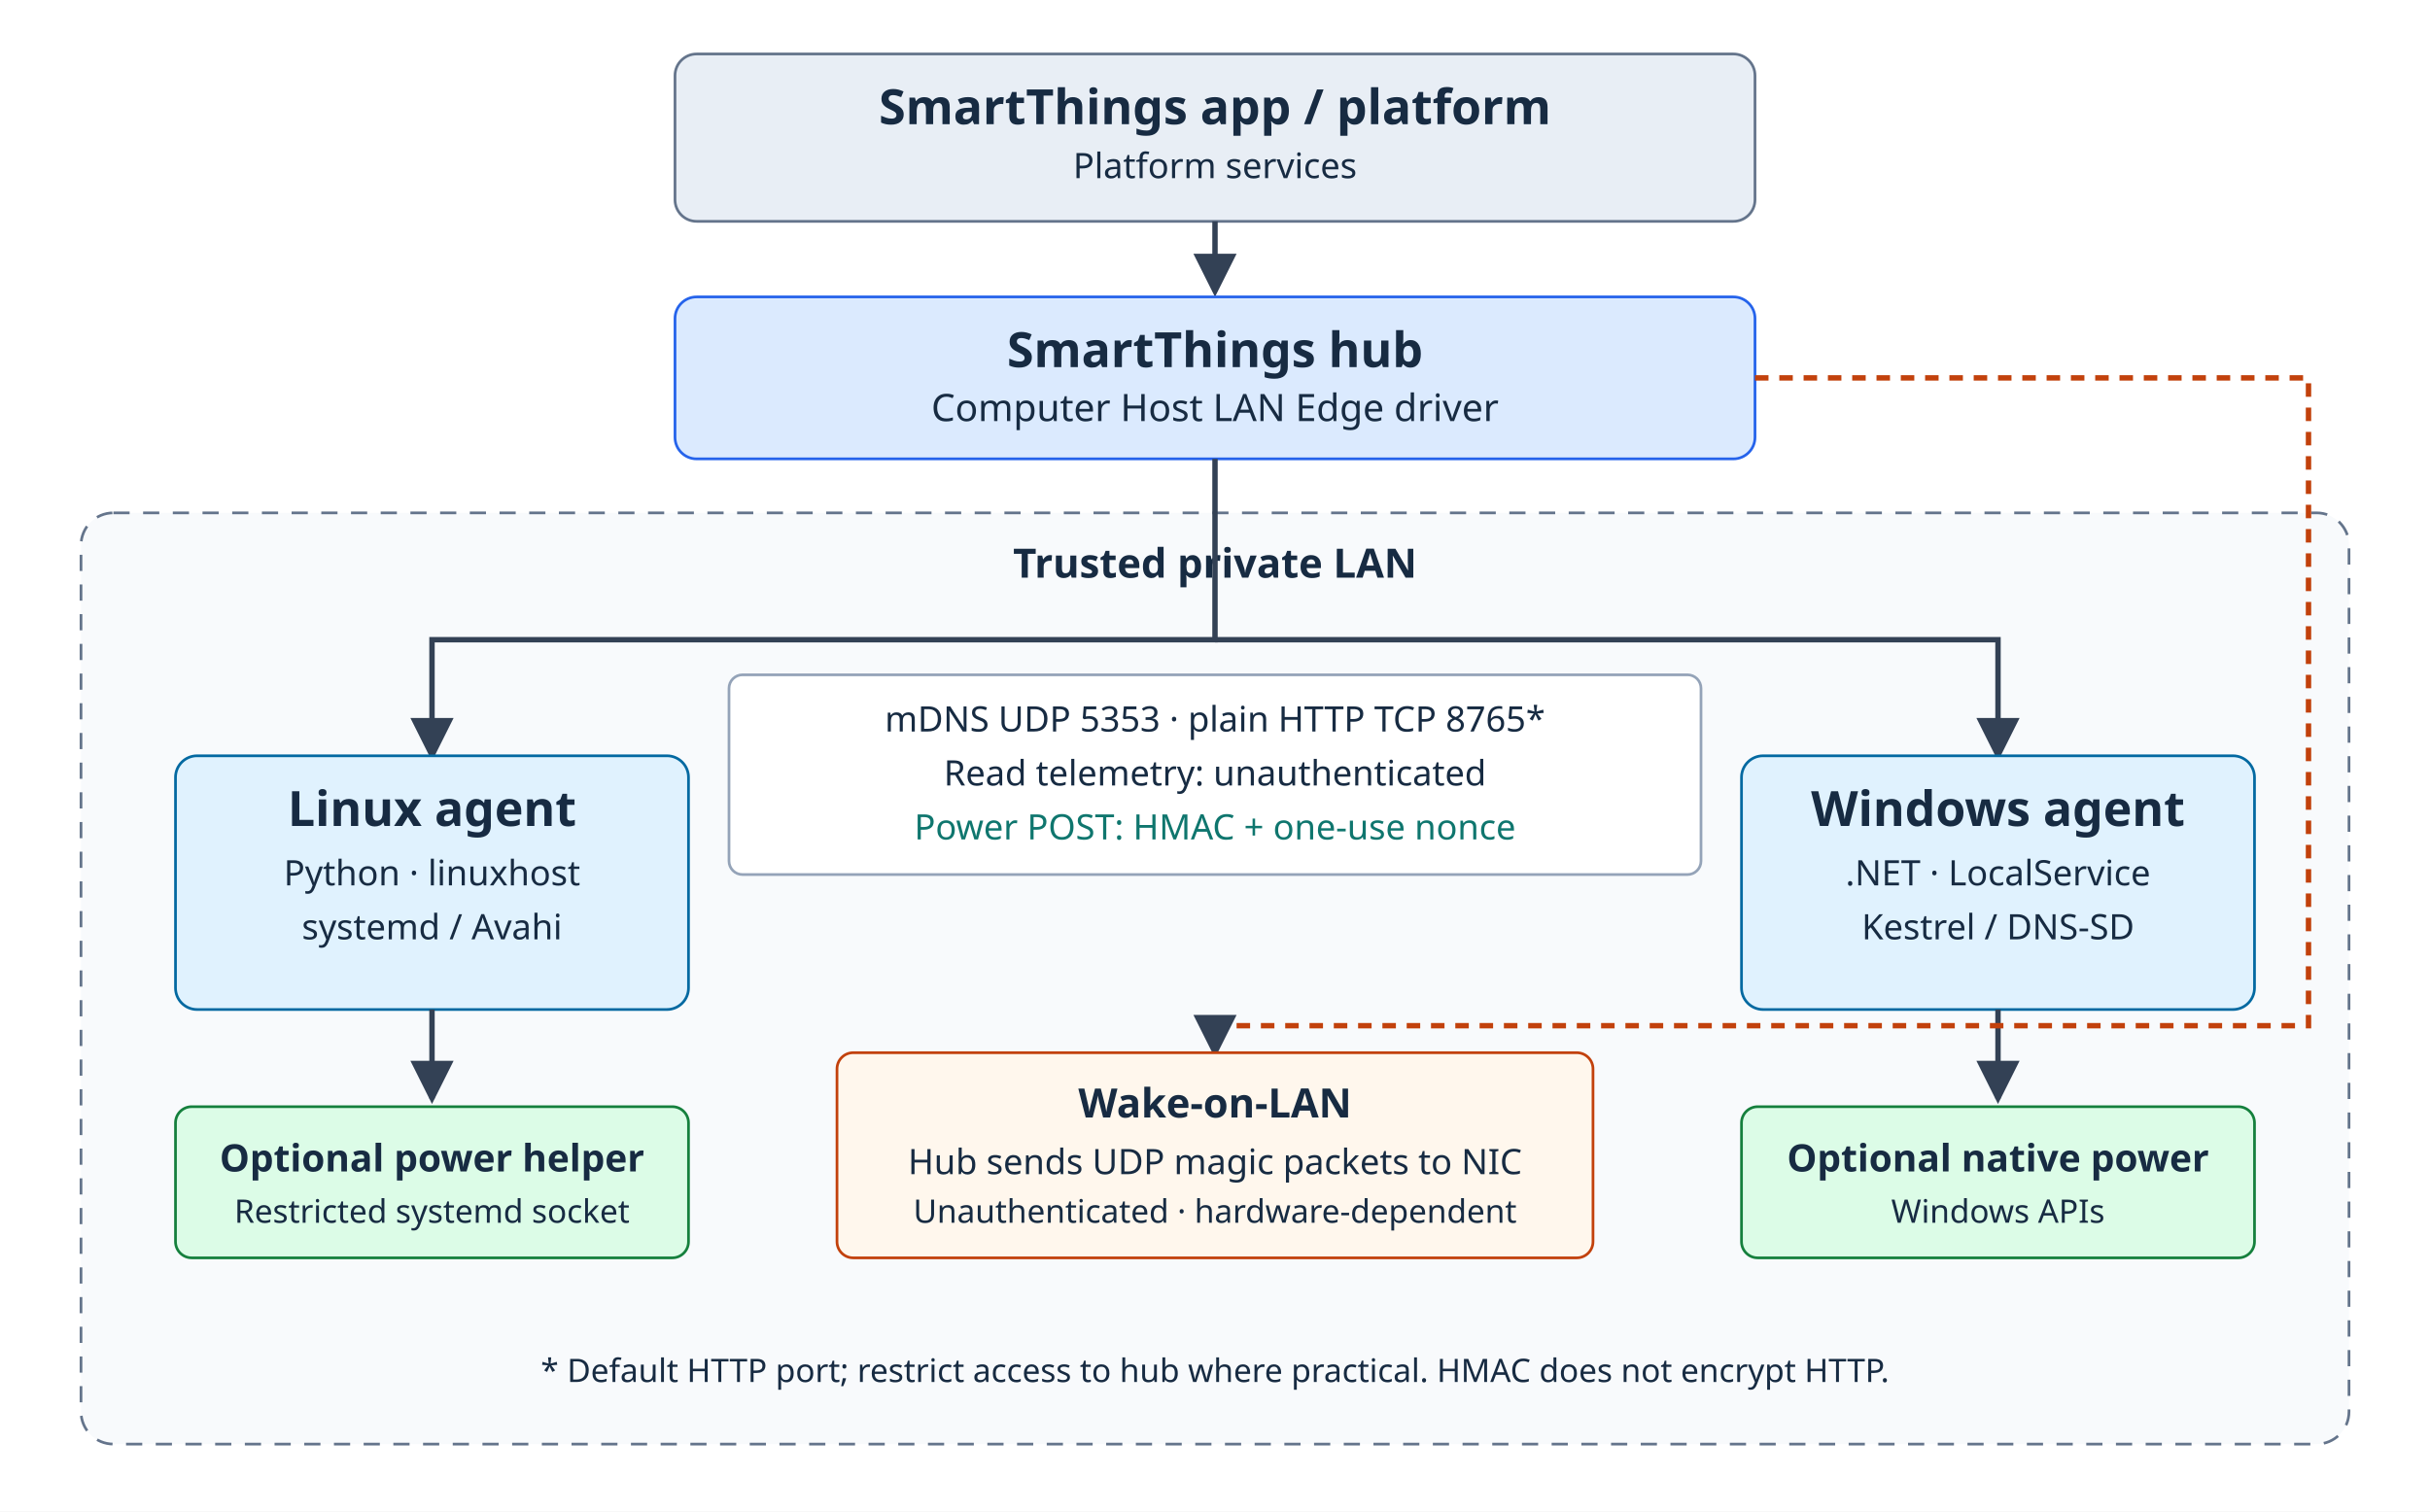
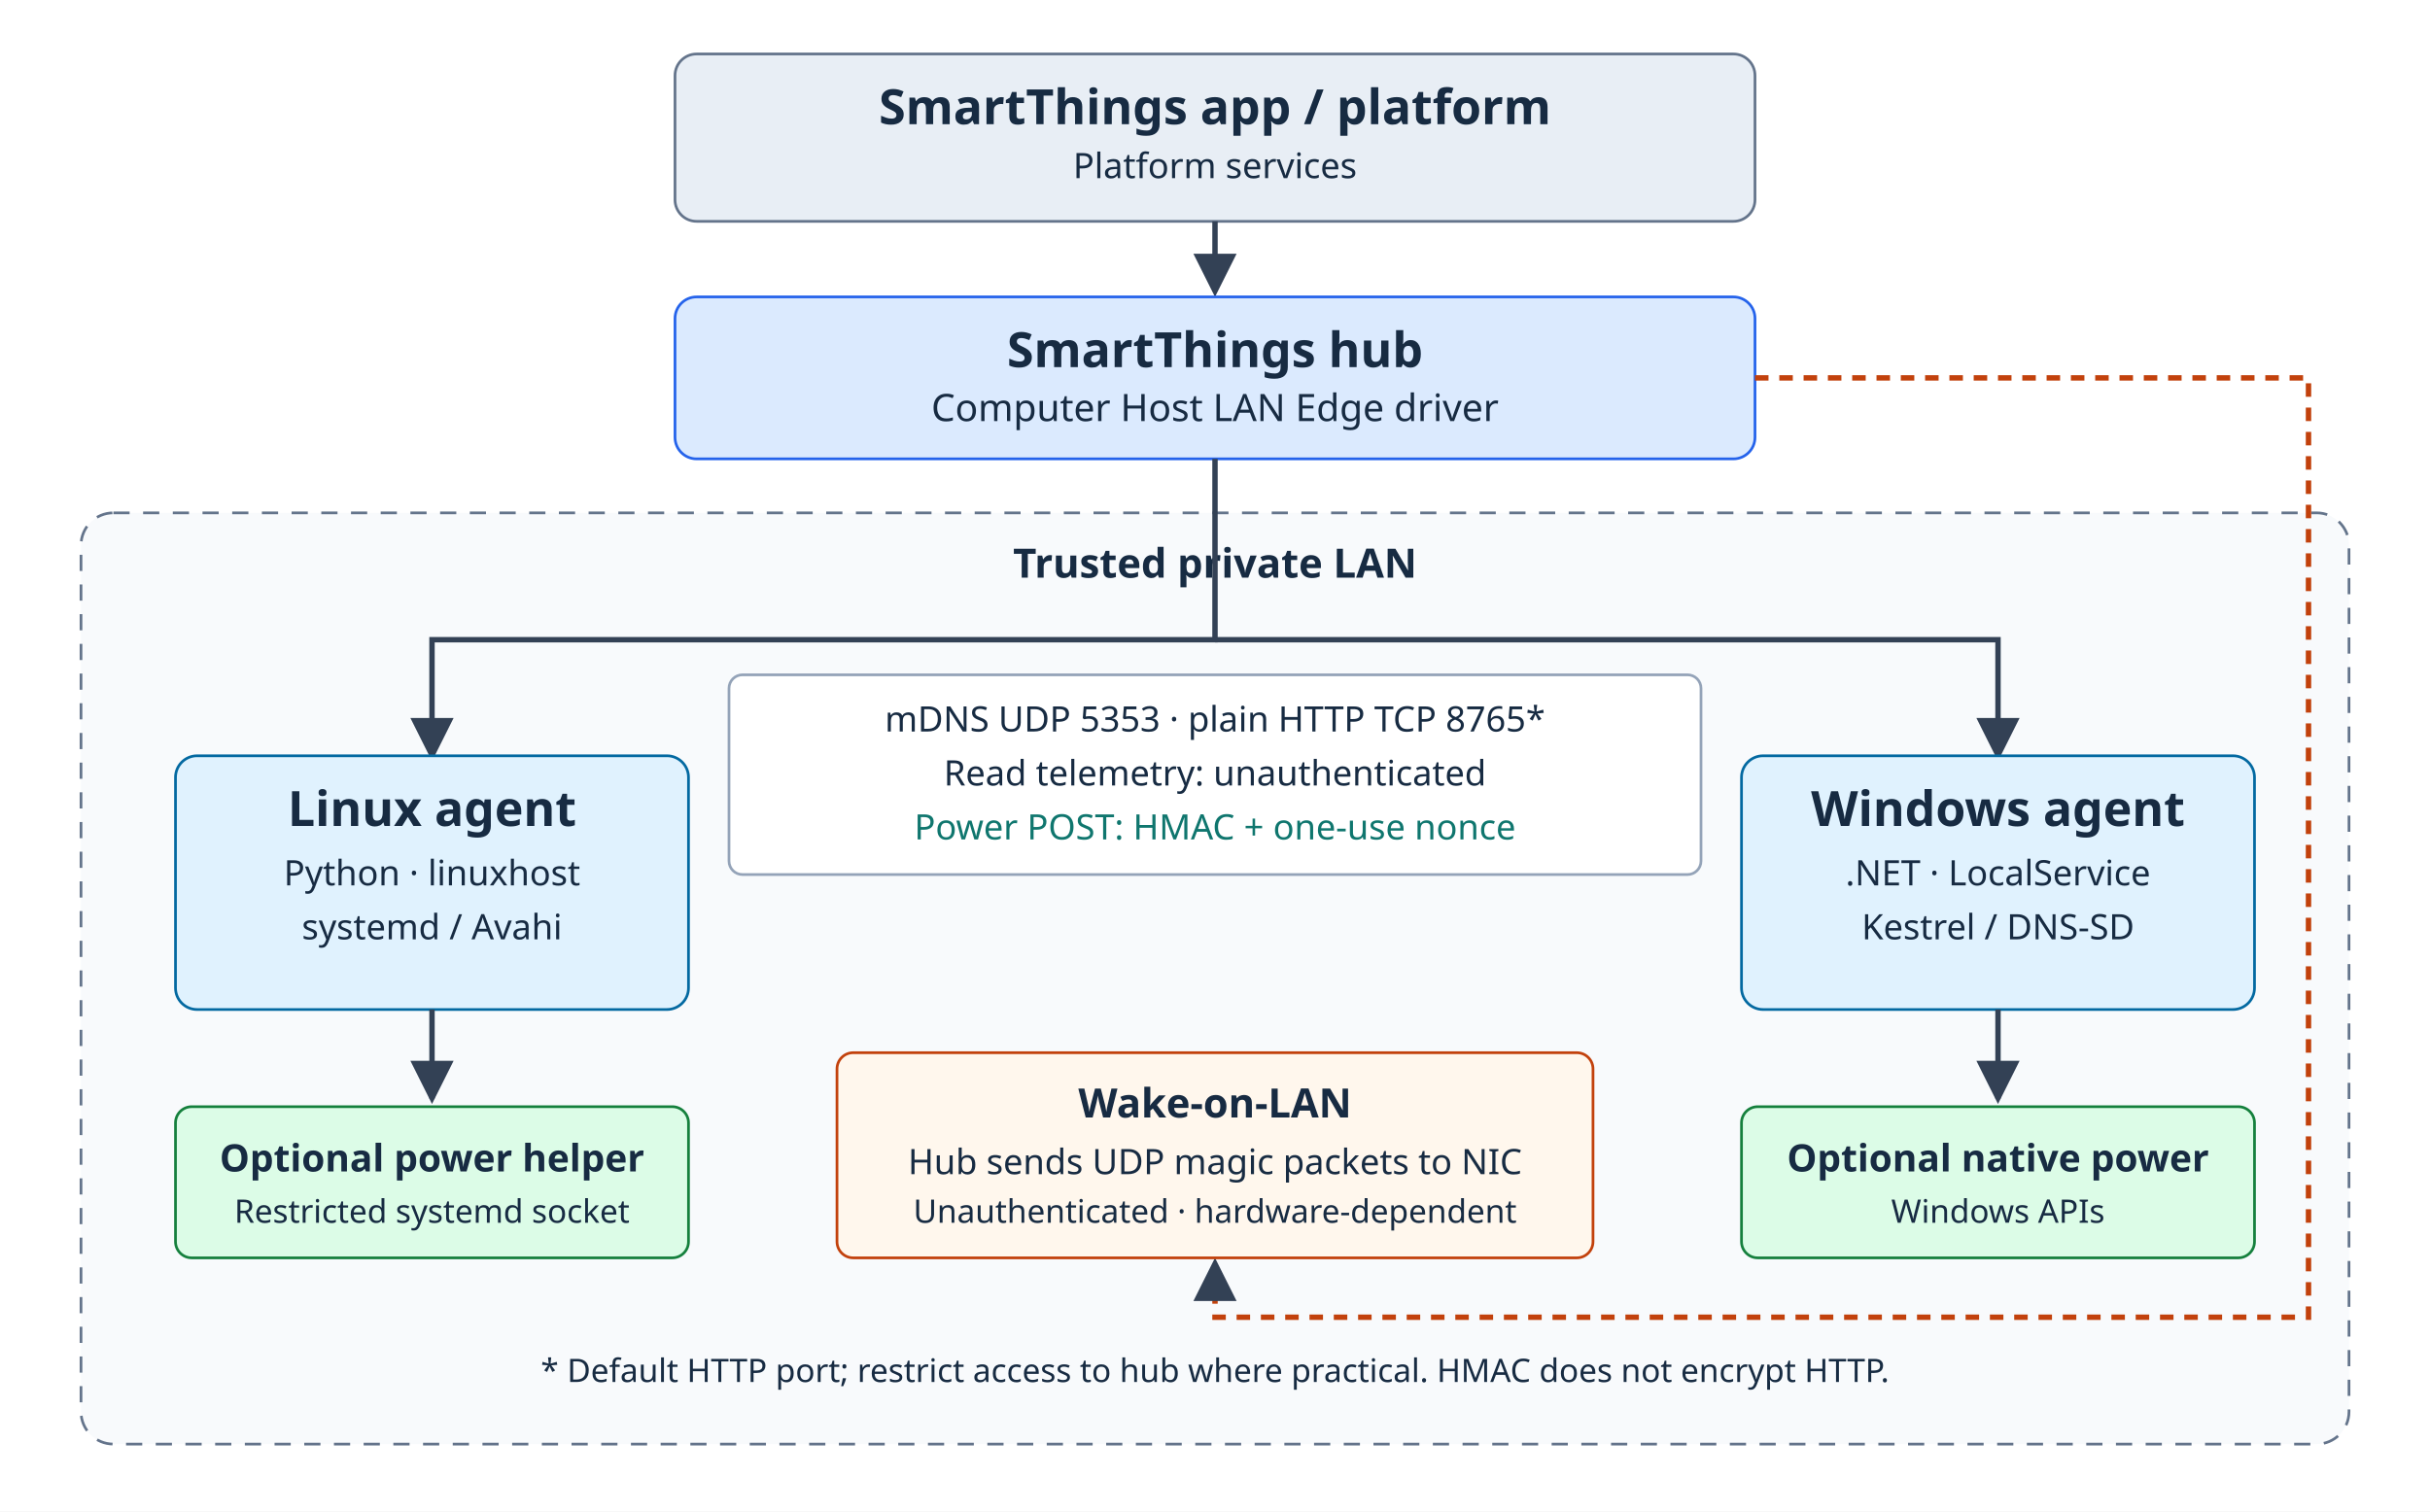
<svg xmlns="http://www.w3.org/2000/svg" width="900" height="560" viewBox="0 0 900 560" role="img" aria-labelledby="title desc">
  <defs>
    <marker id="arrow" markerWidth="8" markerHeight="8" refX="7" refY="4" orient="auto-start-reverse">
      <path d="M0 0 L8 4 L0 8 Z" fill="#334155" />
    </marker>
  </defs>
  <rect width="900" height="560" fill="#ffffff" />
  <g font-family="sans-serif" fill="#172b42" text-anchor="middle">
    <rect x="250" y="20" width="400" height="62" rx="8" fill="#e8eef5" stroke="#64748b" />
    <text x="450" y="46" font-size="18" font-weight="bold">SmartThings app / platform</text>
    <text x="450" y="66" font-size="13">Platform services</text>
    <path d="M450 82 V108" stroke="#334155" stroke-width="2" marker-end="url(#arrow)" />
    <rect x="250" y="110" width="400" height="60" rx="8" fill="#dbeafe" stroke="#2563eb" />
    <text x="450" y="136" font-size="18" font-weight="bold">SmartThings hub</text>
    <text x="450" y="156" font-size="14">Computer Host LAN Edge driver</text>
    <rect x="30" y="190" width="840" height="345" rx="12" fill="#f8fafc" stroke="#64748b" stroke-dasharray="6 5" />
    <text x="450" y="214" font-size="15" font-weight="bold">Trusted private LAN</text>
    <path d="M450 170 V237 H160 V280" stroke="#334155" stroke-width="2" fill="none" marker-end="url(#arrow)" />
    <path d="M450 237 H740 V280" stroke="#334155" stroke-width="2" fill="none" marker-end="url(#arrow)" />
    <rect x="270" y="250" width="360" height="74" rx="5" fill="#ffffff" stroke="#94a3b8" />
    <text x="450" y="271" font-size="13">mDNS UDP 5353 · plain HTTP TCP 8765*</text>
    <text x="450" y="291" font-size="13">Read telemetry: unauthenticated</text>
    <text x="450" y="311" font-size="13" fill="#0f766e">Power POST: HMAC + one-use nonce</text>
    <rect x="65" y="280" width="190" height="94" rx="8" fill="#e0f2fe" stroke="#0369a1" />
    <text x="160" y="306" font-size="18" font-weight="bold">Linux agent</text>
    <text x="160" y="328" font-size="13">Python · linuxhost</text>
    <text x="160" y="348" font-size="13">systemd / Avahi</text>
    <rect x="645" y="280" width="190" height="94" rx="8" fill="#e0f2fe" stroke="#0369a1" />
    <text x="740" y="306" font-size="18" font-weight="bold">Windows agent</text>
    <text x="740" y="328" font-size="13">.NET · LocalService</text>
    <text x="740" y="348" font-size="13">Kestrel / DNS-SD</text>
    <path d="M160 374 V407" stroke="#334155" stroke-width="2" marker-end="url(#arrow)" />
    <path d="M740 374 V407" stroke="#334155" stroke-width="2" marker-end="url(#arrow)" />
    <rect x="65" y="410" width="190" height="56" rx="6" fill="#dcfce7" stroke="#15803d" />
    <text x="160" y="434" font-size="14" font-weight="bold">Optional power helper</text>
    <text x="160" y="453" font-size="12">Restricted systemd socket</text>
    <rect x="645" y="410" width="190" height="56" rx="6" fill="#dcfce7" stroke="#15803d" />
    <text x="740" y="434" font-size="14" font-weight="bold">Optional native power</text>
    <text x="740" y="453" font-size="12">Windows APIs</text>
-     <path d="M650 140 H855 V380 H450 V390" fill="none" stroke="#c2410c" stroke-width="2" stroke-dasharray="5 4" marker-end="url(#arrow)" />
+     <path d="M650 140 H855 V488 H450 V468" fill="none" stroke="#c2410c" stroke-width="2" stroke-dasharray="5 4" marker-end="url(#arrow)" />
    <rect x="310" y="390" width="280" height="76" rx="6" fill="#fff7ed" stroke="#c2410c" />
    <text x="450" y="414" font-size="15" font-weight="bold">Wake-on-LAN</text>
    <text x="450" y="435" font-size="13">Hub sends UDP magic packets to NIC</text>
    <text x="450" y="453" font-size="12">Unauthenticated · hardware-dependent</text>
    <text x="450" y="512" font-size="12">* Default HTTP port; restrict access to hub where practical. HMAC does not encrypt HTTP.</text>
  </g>
</svg>
